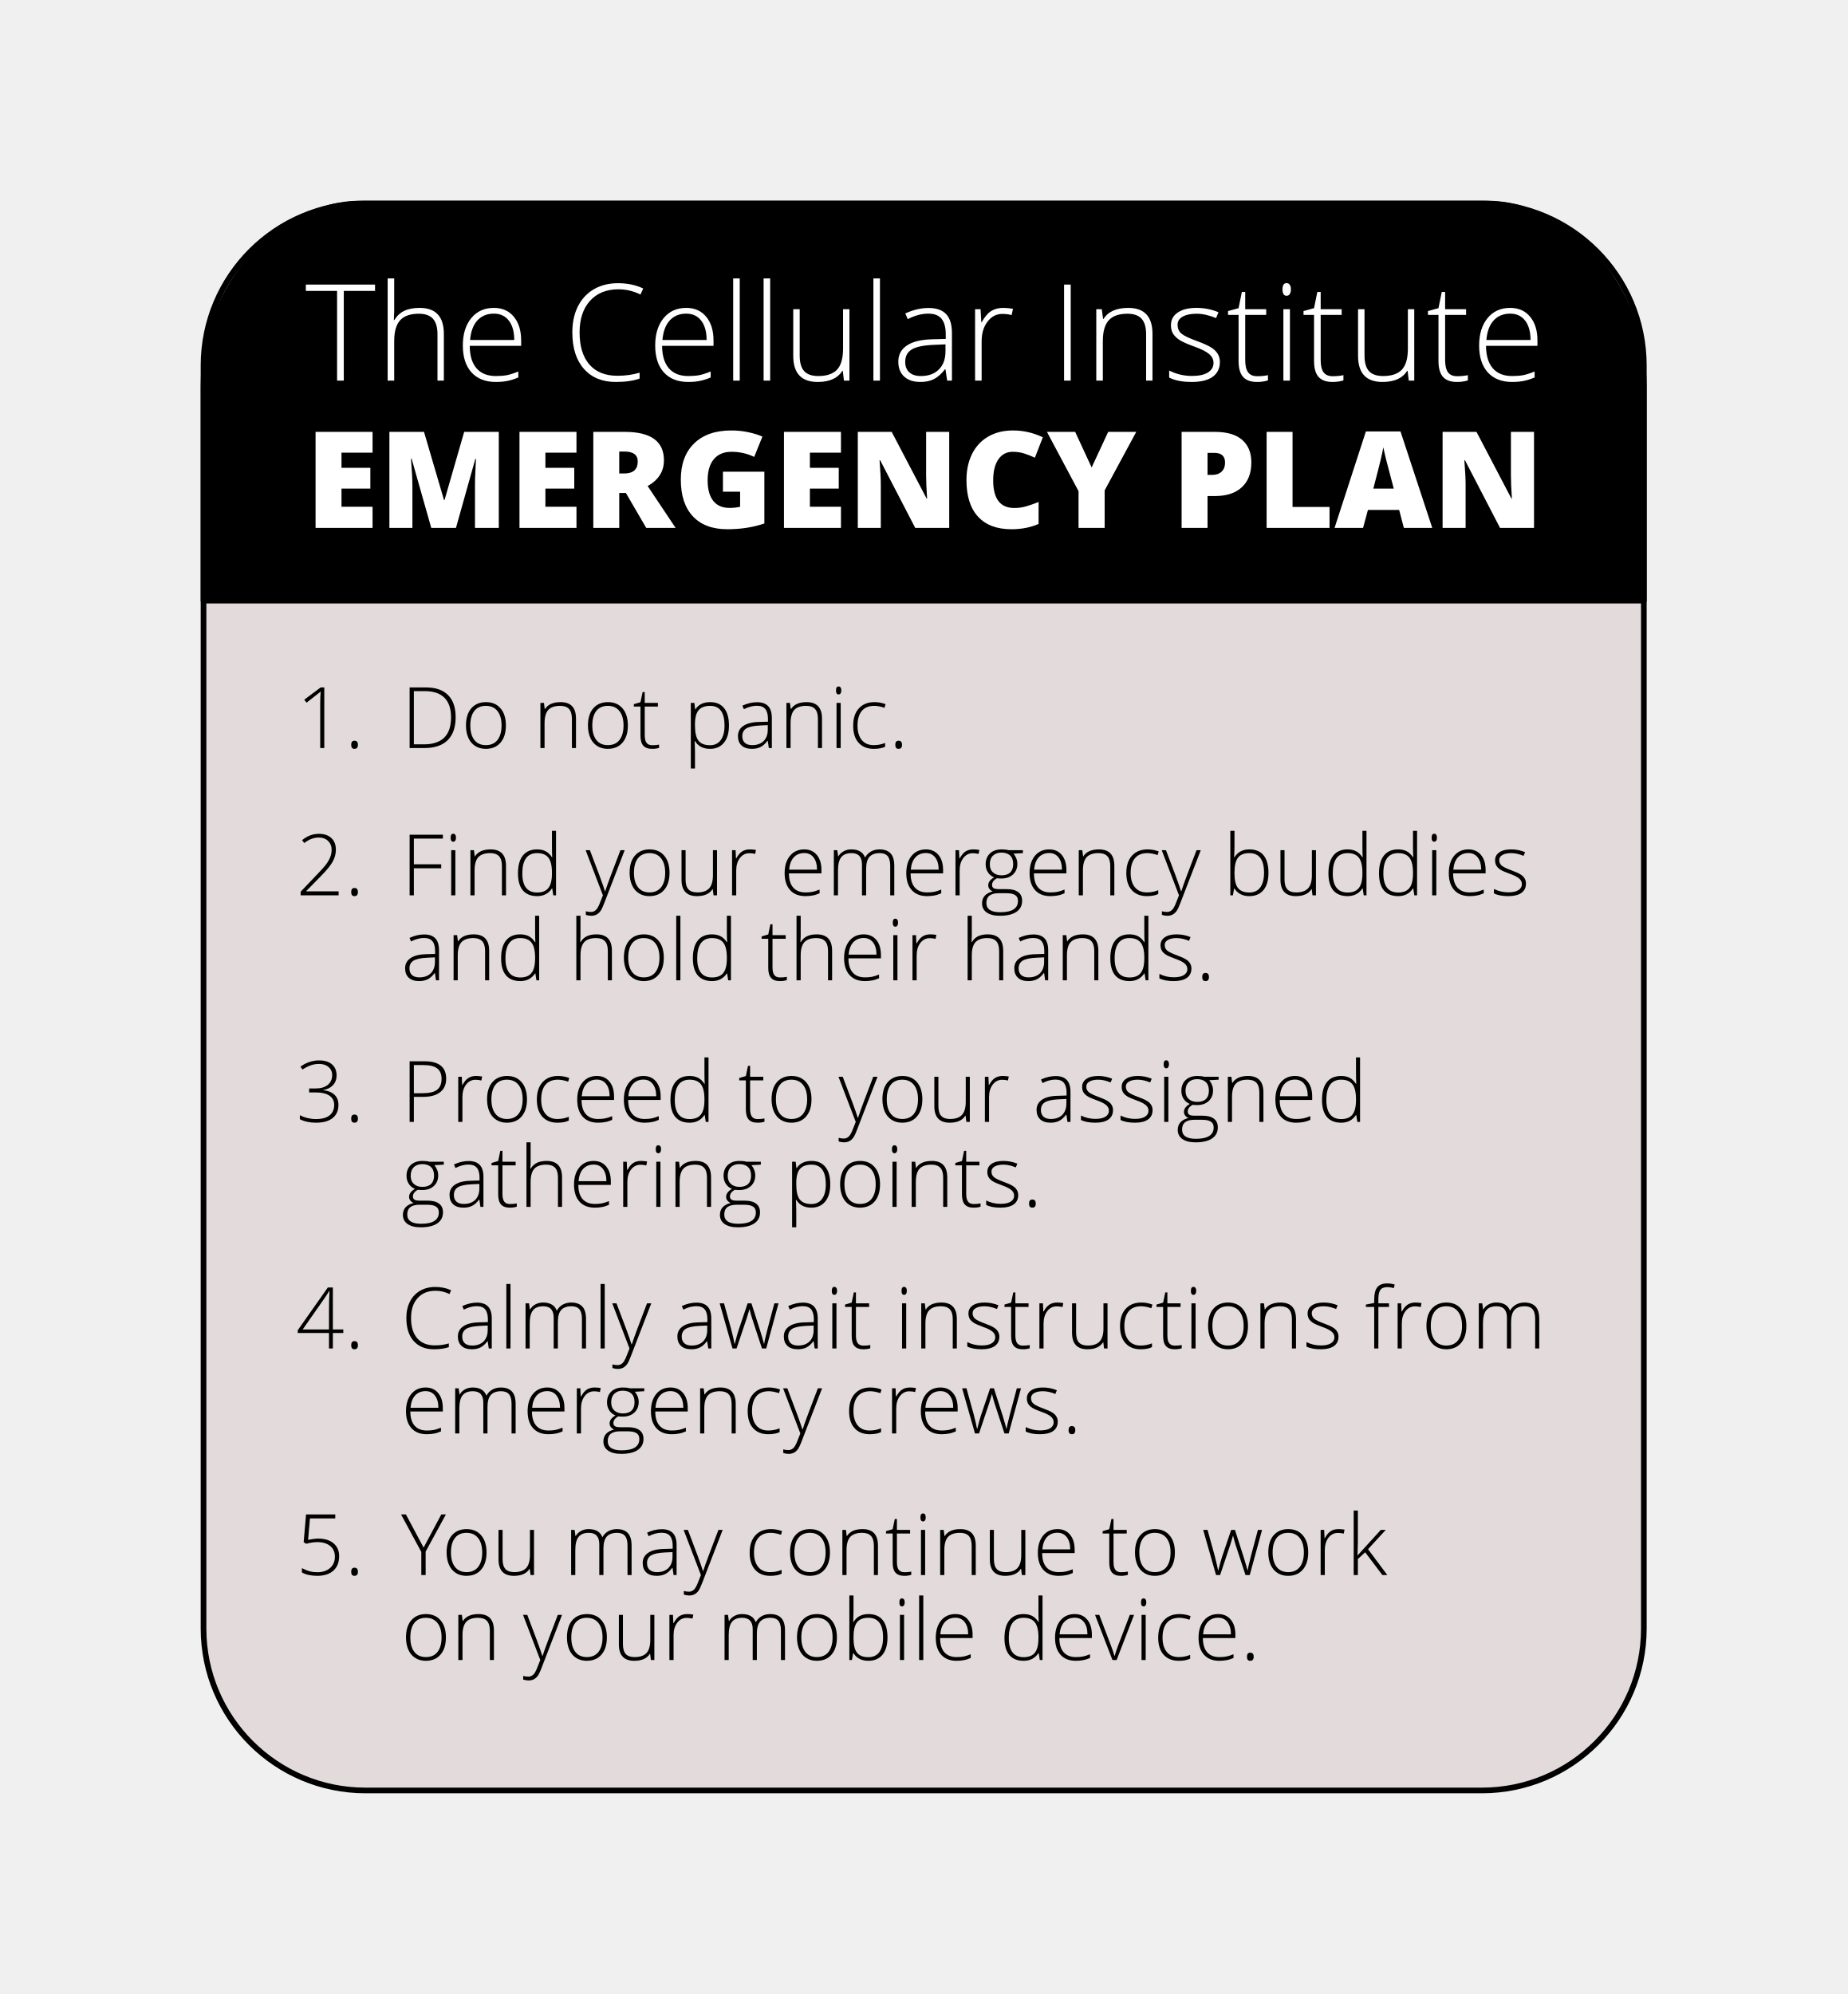
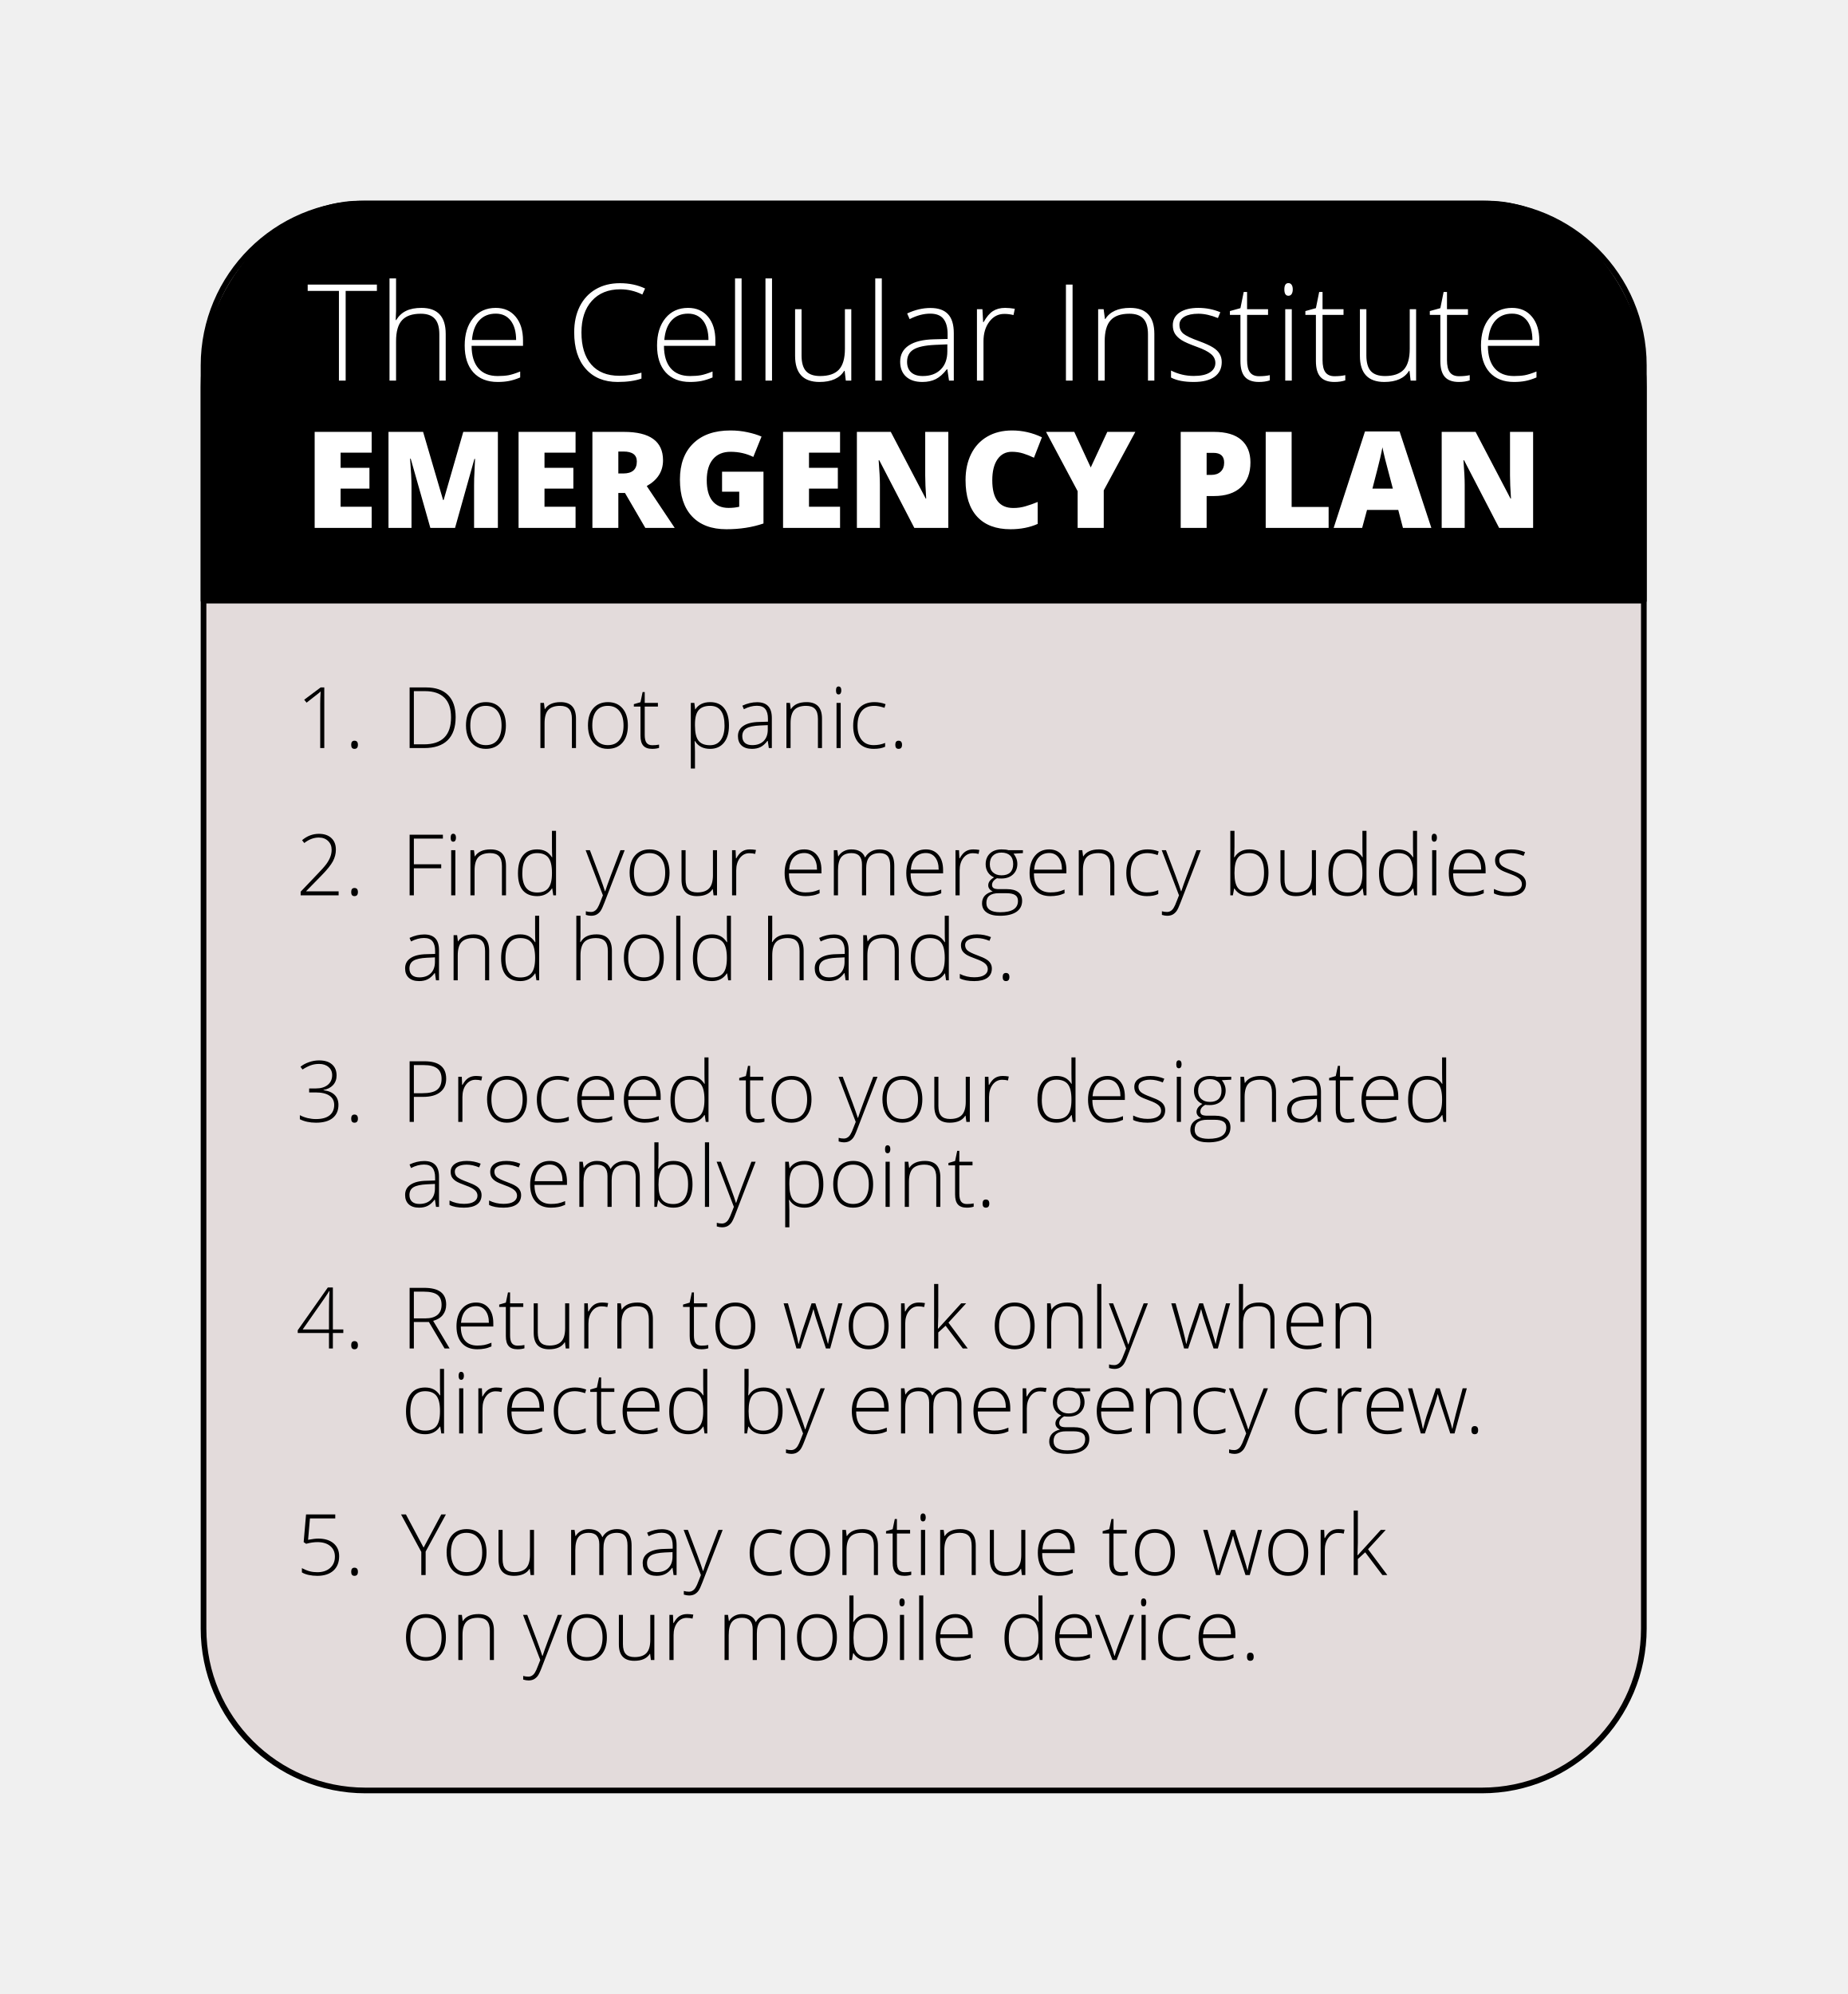
<svg xmlns="http://www.w3.org/2000/svg" width="92.047mm" height="99.351mm" viewBox="0 0 326.152 352.031" id="svg9105" version="1.1">
  <defs id="defs9107" />
  <g id="layer1" transform="translate(-74.37258,-78.75397)">
    <rect style="fill:#e3dbdb;fill-opacity:1;stroke:#000000;stroke-width:1;stroke-linecap:round;stroke-linejoin:round;stroke-miterlimit:4;stroke-dasharray:none;stroke-dashoffset:0;stroke-opacity:1" id="rect9653" width="254.286" height="280.165" x="110.306" y="114.687" ry="28.594" rx="28.594" />
    <text xml:space="preserve" style="font-style:normal;font-variant:normal;font-weight:300;font-stretch:normal;font-size:15px;line-height:100%;font-family:'Open Sans';-inkscape-font-specification:'Open Sans Light';text-align:start;letter-spacing:0px;word-spacing:0px;writing-mode:lr-tb;text-anchor:start;fill:#000000;fill-opacity:1;stroke:none;stroke-width:1px;stroke-linecap:butt;stroke-linejoin:miter;stroke-opacity:1" x="145.177" y="210.818" id="text9659">
      <tspan id="tspan9661" x="145.177" y="210.818">Do not panic.</tspan>
    </text>
    <text id="text9663" y="236.818" x="145.177" style="font-style:normal;font-variant:normal;font-weight:300;font-stretch:normal;font-size:15px;line-height:100%;font-family:'Open Sans';-inkscape-font-specification:'Open Sans Light';text-align:start;letter-spacing:0px;word-spacing:0px;writing-mode:lr-tb;text-anchor:start;fill:#000000;fill-opacity:1;stroke:none;stroke-width:1px;stroke-linecap:butt;stroke-linejoin:miter;stroke-opacity:1" xml:space="preserve">
      <tspan y="236.818" x="145.177" id="tspan9667">Find your emergency buddies </tspan>
-       <tspan y="251.818" x="145.177" id="tspan9704">and hold their hands.</tspan>
+       <tspan y="251.818" x="145.177" id="tspan9704">and hold hands.</tspan>
    </text>
    <text xml:space="preserve" style="font-style:normal;font-variant:normal;font-weight:300;font-stretch:normal;font-size:15px;line-height:100%;font-family:'Open Sans';-inkscape-font-specification:'Open Sans Light';text-align:start;letter-spacing:0px;word-spacing:0px;writing-mode:lr-tb;text-anchor:start;fill:#000000;fill-opacity:1;stroke:none;stroke-width:1px;stroke-linecap:butt;stroke-linejoin:miter;stroke-opacity:1" x="145.177" y="276.818" id="text9669">
-       <tspan id="tspan9673" x="145.177" y="276.818">Proceed to your assigned</tspan>
-       <tspan x="145.177" y="291.818" id="tspan9677">gathering points. </tspan>
+       <tspan x="145.177" y="276.818" id="tspan9677">Proceed to your designated</tspan>
+       <tspan x="145.177" y="291.818" id="tspan12312">assembly point. </tspan>
    </text>
    <text id="text9679" y="316.818" x="145.177" style="font-style:normal;font-variant:normal;font-weight:300;font-stretch:normal;font-size:15px;line-height:100%;font-family:'Open Sans';-inkscape-font-specification:'Open Sans Light';text-align:start;letter-spacing:0px;word-spacing:0px;writing-mode:lr-tb;text-anchor:start;fill:#000000;fill-opacity:1;stroke:none;stroke-width:1px;stroke-linecap:butt;stroke-linejoin:miter;stroke-opacity:1" xml:space="preserve">
-       <tspan id="tspan9683" y="316.818" x="145.177">Calmly await instructions from</tspan>
-       <tspan y="331.818" x="145.177" id="tspan9687">emergency crews.</tspan>
+       <tspan id="tspan9683" y="316.818" x="145.177">Return to work only when </tspan>
+       <tspan y="331.818" x="145.177" id="tspan9687">directed by emergency crew.</tspan>
    </text>
    <text xml:space="preserve" style="font-style:normal;font-variant:normal;font-weight:300;font-stretch:normal;font-size:15px;line-height:100%;font-family:'Open Sans';-inkscape-font-specification:'Open Sans Light';text-align:start;letter-spacing:0px;word-spacing:0px;writing-mode:lr-tb;text-anchor:start;fill:#000000;fill-opacity:1;stroke:none;stroke-width:1px;stroke-linecap:butt;stroke-linejoin:miter;stroke-opacity:1" x="145.177" y="356.818" id="text9689">
      <tspan id="tspan9693" x="145.177" y="356.818">You may continue to work</tspan>
      <tspan x="145.177" y="371.818" id="tspan9697">on your mobile device.</tspan>
    </text>
    <path style="fill:#000000;fill-opacity:1;stroke:#000000;stroke-width:1;stroke-linecap:round;stroke-linejoin:round;stroke-miterlimit:4;stroke-dasharray:none;stroke-dashoffset:0;stroke-opacity:1" d="m 138.02,114.687 198.857,0 c 14.246,0 27.714,14.43 27.714,32.355 l 0,37.748 -254.286,0 0,-37.748 c 0,-17.925 13.469,-32.355 27.714,-32.355 z" id="rect9699" />
-     <text xml:space="preserve" style="font-style:normal;font-variant:normal;font-weight:normal;font-stretch:normal;font-size:23.753px;line-height:100%;font-family:'Open Sans Light';-inkscape-font-specification:'Open Sans Light, ';text-align:start;letter-spacing:0px;word-spacing:0px;writing-mode:lr-tb;text-anchor:start;fill:#ffffff;fill-opacity:1;stroke:none;stroke-width:1px;stroke-linecap:butt;stroke-linejoin:miter;stroke-opacity:1" x="128.257" y="145.953" id="text9655">
-       <tspan x="128.257" y="145.953" style="font-style:normal;font-variant:normal;font-weight:300;font-stretch:normal;font-family:'Open Sans';-inkscape-font-specification:'Open Sans Light';fill:#ffffff" id="tspan9729">The Cellular Institute</tspan>
+     <text xml:space="preserve" style="font-style:normal;font-variant:normal;font-weight:normal;font-stretch:normal;font-size:23.753px;line-height:100%;font-family:'Open Sans Light';-inkscape-font-specification:'Open Sans Light, ';text-align:start;letter-spacing:0px;word-spacing:0px;writing-mode:lr-tb;text-anchor:start;fill:#ffffff;fill-opacity:1;stroke:none;stroke-width:1px;stroke-linecap:butt;stroke-linejoin:miter;stroke-opacity:1" x="128.586" y="145.953" id="text9655">
+       <tspan x="128.586" y="145.953" style="font-style:normal;font-variant:normal;font-weight:300;font-stretch:normal;font-family:'Open Sans';-inkscape-font-specification:'Open Sans Light';fill:#ffffff" id="tspan9729">The Cellular Institute</tspan>
    </text>
    <text xml:space="preserve" style="font-style:normal;font-variant:normal;font-weight:300;font-stretch:normal;font-size:15px;line-height:100%;font-family:'Open Sans';-inkscape-font-specification:'Open Sans Light';text-align:start;letter-spacing:0px;word-spacing:0px;writing-mode:lr-tb;text-anchor:start;fill:#000000;fill-opacity:1;stroke:none;stroke-width:1px;stroke-linecap:butt;stroke-linejoin:miter;stroke-opacity:1" x="126.625" y="210.818" id="text9706">
      <tspan id="tspan9708" x="126.625" y="210.818">1.</tspan>
    </text>
    <text id="text9733" y="236.818" x="126.625" style="font-style:normal;font-variant:normal;font-weight:300;font-stretch:normal;font-size:15px;line-height:100%;font-family:'Open Sans';-inkscape-font-specification:'Open Sans Light';text-align:start;letter-spacing:0px;word-spacing:0px;writing-mode:lr-tb;text-anchor:start;fill:#000000;fill-opacity:1;stroke:none;stroke-width:1px;stroke-linecap:butt;stroke-linejoin:miter;stroke-opacity:1" xml:space="preserve">
      <tspan y="236.818" x="126.625" id="tspan9735">2.</tspan>
    </text>
    <text xml:space="preserve" style="font-style:normal;font-variant:normal;font-weight:300;font-stretch:normal;font-size:15px;line-height:100%;font-family:'Open Sans';-inkscape-font-specification:'Open Sans Light';text-align:start;letter-spacing:0px;word-spacing:0px;writing-mode:lr-tb;text-anchor:start;fill:#000000;fill-opacity:1;stroke:none;stroke-width:1px;stroke-linecap:butt;stroke-linejoin:miter;stroke-opacity:1" x="126.625" y="276.818" id="text9737">
      <tspan id="tspan9739" x="126.625" y="276.818">3.</tspan>
    </text>
    <text id="text9741" y="316.818" x="126.625" style="font-style:normal;font-variant:normal;font-weight:300;font-stretch:normal;font-size:15px;line-height:100%;font-family:'Open Sans';-inkscape-font-specification:'Open Sans Light';text-align:start;letter-spacing:0px;word-spacing:0px;writing-mode:lr-tb;text-anchor:start;fill:#000000;fill-opacity:1;stroke:none;stroke-width:1px;stroke-linecap:butt;stroke-linejoin:miter;stroke-opacity:1" xml:space="preserve">
      <tspan y="316.818" x="126.625" id="tspan9743">4.</tspan>
    </text>
    <text xml:space="preserve" style="font-style:normal;font-variant:normal;font-weight:300;font-stretch:normal;font-size:15px;line-height:100%;font-family:'Open Sans';-inkscape-font-specification:'Open Sans Light';text-align:start;letter-spacing:0px;word-spacing:0px;writing-mode:lr-tb;text-anchor:start;fill:#000000;fill-opacity:1;stroke:none;stroke-width:1px;stroke-linecap:butt;stroke-linejoin:miter;stroke-opacity:1" x="126.625" y="356.818" id="text9745">
      <tspan id="tspan9747" x="126.625" y="356.818">5.</tspan>
    </text>
-     <text id="text9749" y="171.953" x="128.257" style="font-style:normal;font-variant:normal;font-weight:normal;font-stretch:normal;font-size:23.753px;line-height:100%;font-family:'Open Sans Light';-inkscape-font-specification:'Open Sans Light, ';text-align:start;letter-spacing:0px;word-spacing:0px;writing-mode:lr-tb;text-anchor:start;fill:#ffffff;fill-opacity:1;stroke:none;stroke-width:1px;stroke-linecap:butt;stroke-linejoin:miter;stroke-opacity:1" xml:space="preserve">
-       <tspan id="tspan9751" style="font-style:normal;font-variant:normal;font-weight:800;font-stretch:normal;font-family:'Open Sans';-inkscape-font-specification:'Open Sans Ultra-Bold';fill:#ffffff" y="171.953" x="128.257">EMERGENCY PLAN</tspan>
+     <text id="text9749" y="171.953" x="128.099" style="font-style:normal;font-variant:normal;font-weight:normal;font-stretch:normal;font-size:23.753px;line-height:100%;font-family:'Open Sans Light';-inkscape-font-specification:'Open Sans Light, ';text-align:start;letter-spacing:0px;word-spacing:0px;writing-mode:lr-tb;text-anchor:start;fill:#ffffff;fill-opacity:1;stroke:none;stroke-width:1px;stroke-linecap:butt;stroke-linejoin:miter;stroke-opacity:1" xml:space="preserve">
+       <tspan id="tspan9751" style="font-style:normal;font-variant:normal;font-weight:800;font-stretch:normal;font-family:'Open Sans';-inkscape-font-specification:'Open Sans Ultra-Bold';fill:#ffffff" y="171.953" x="128.099">EMERGENCY PLAN</tspan>
    </text>
  </g>
</svg>
